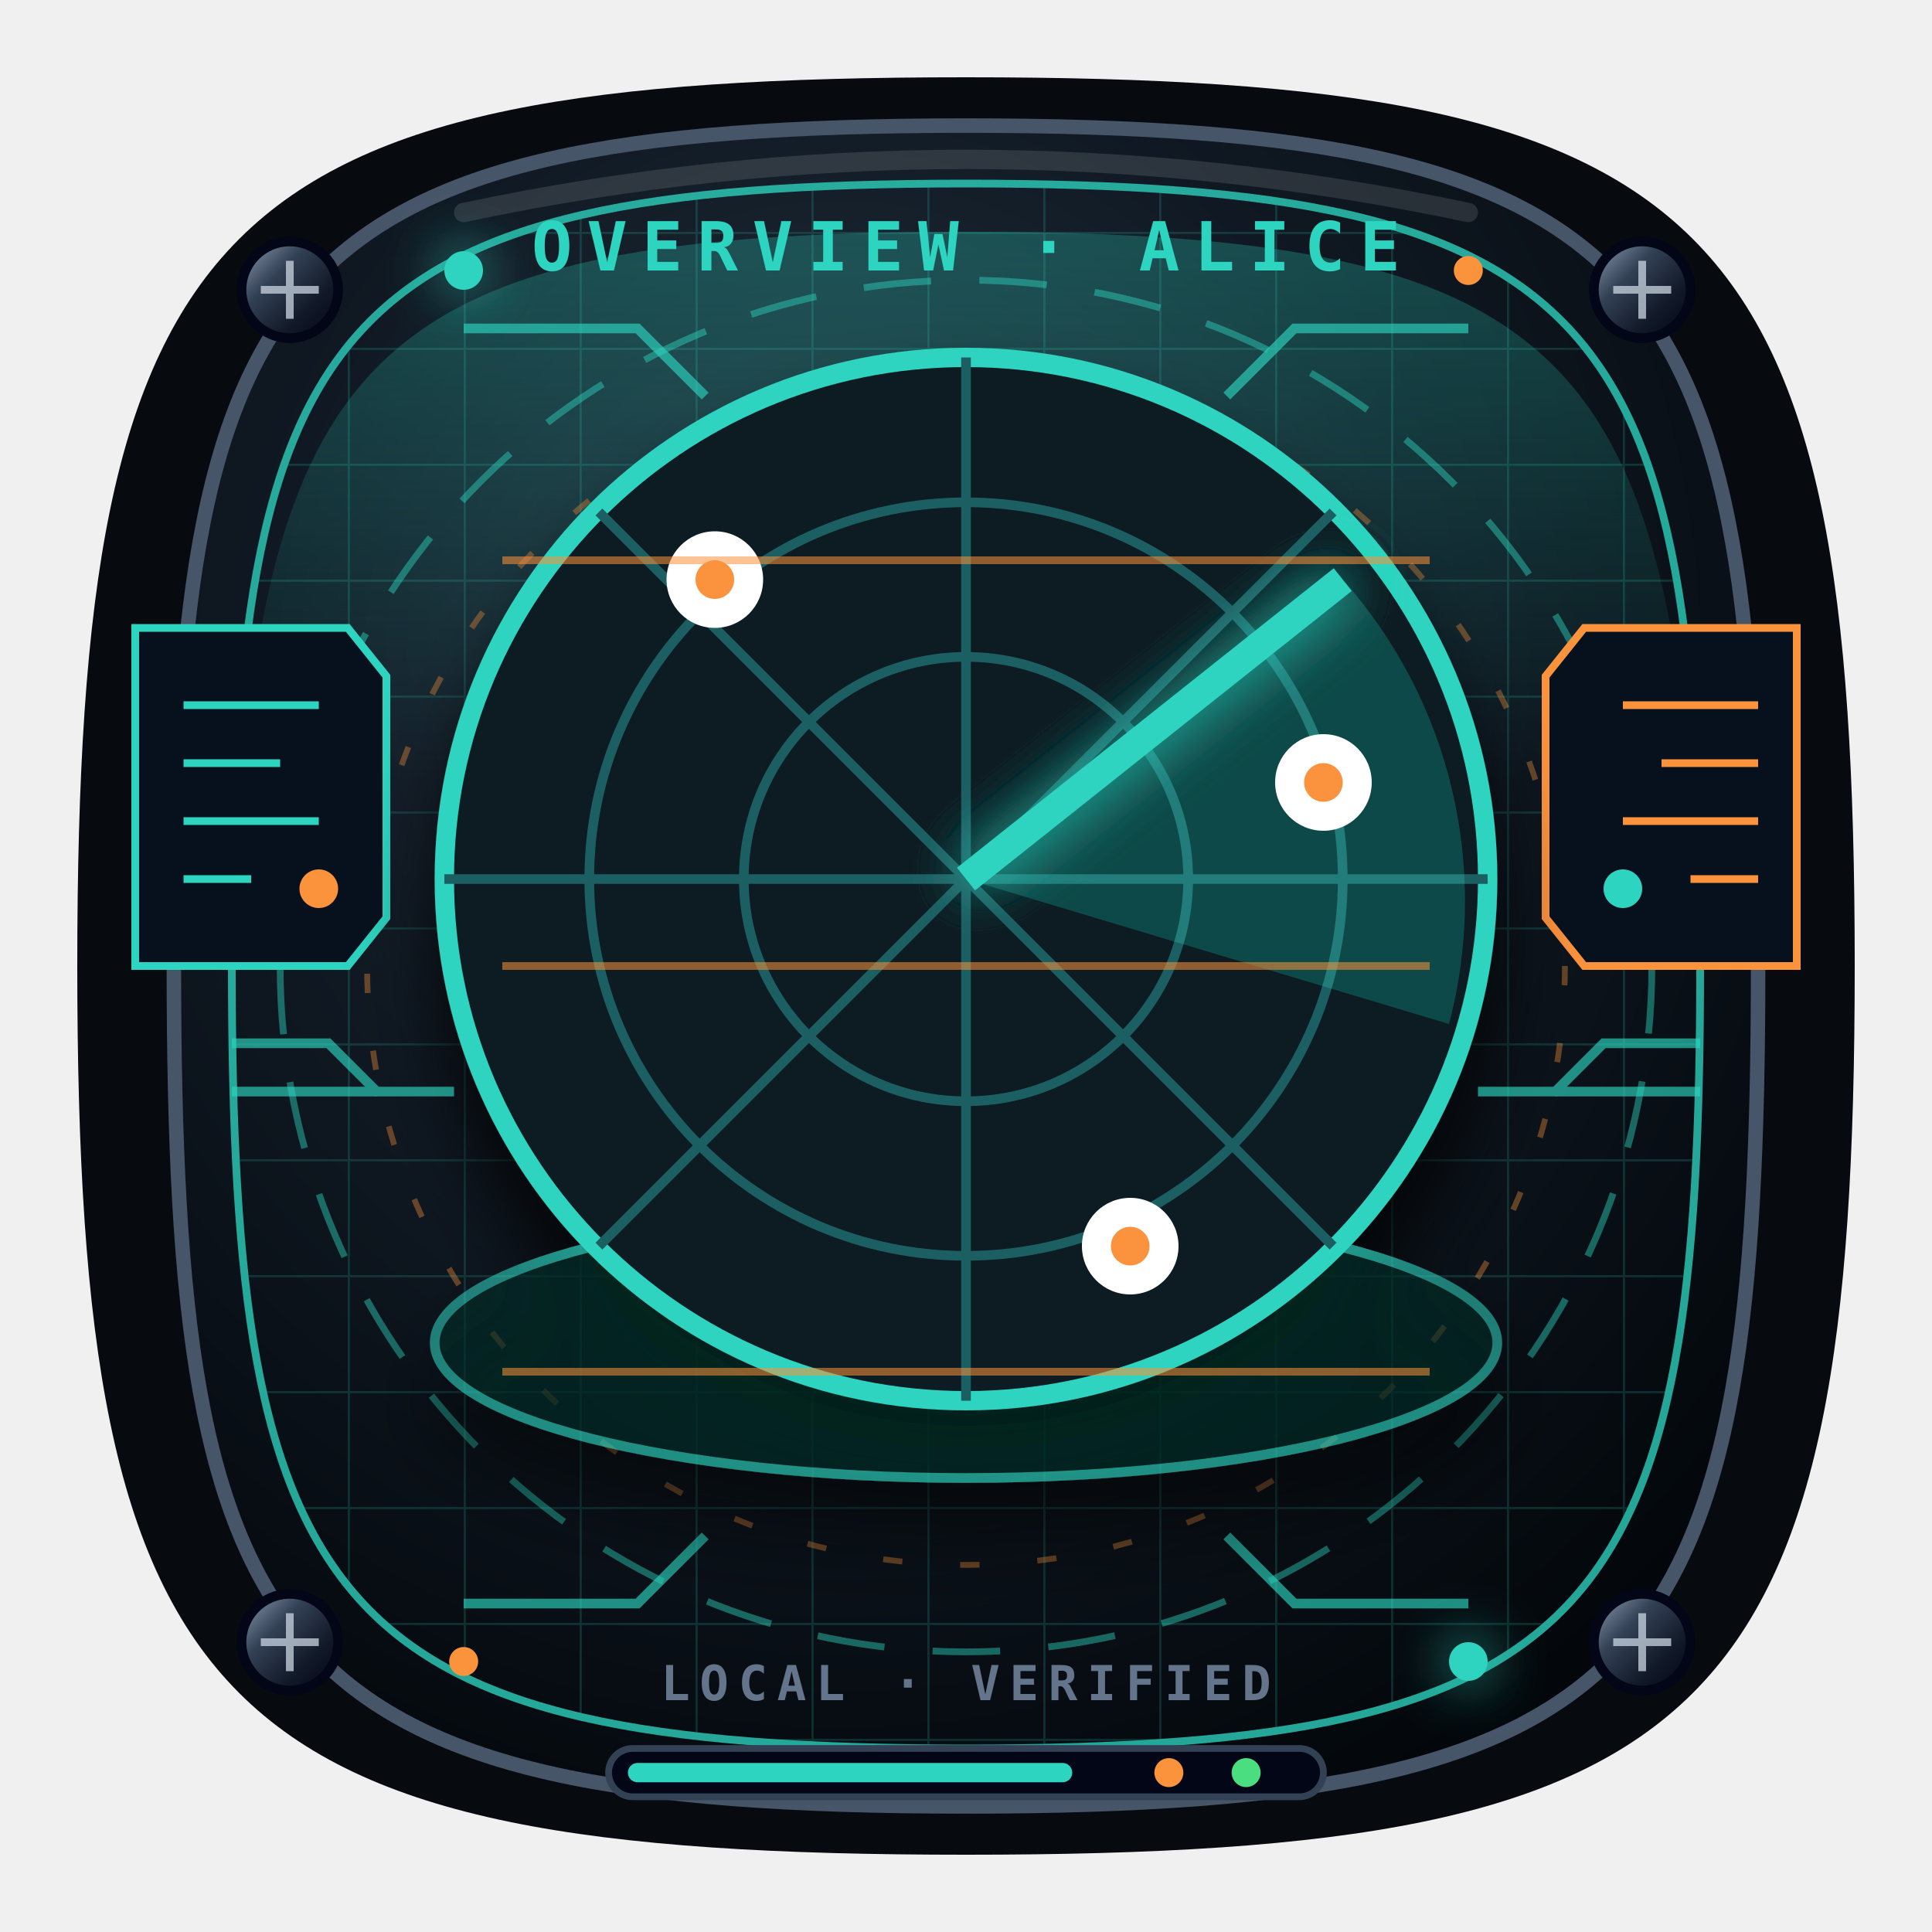
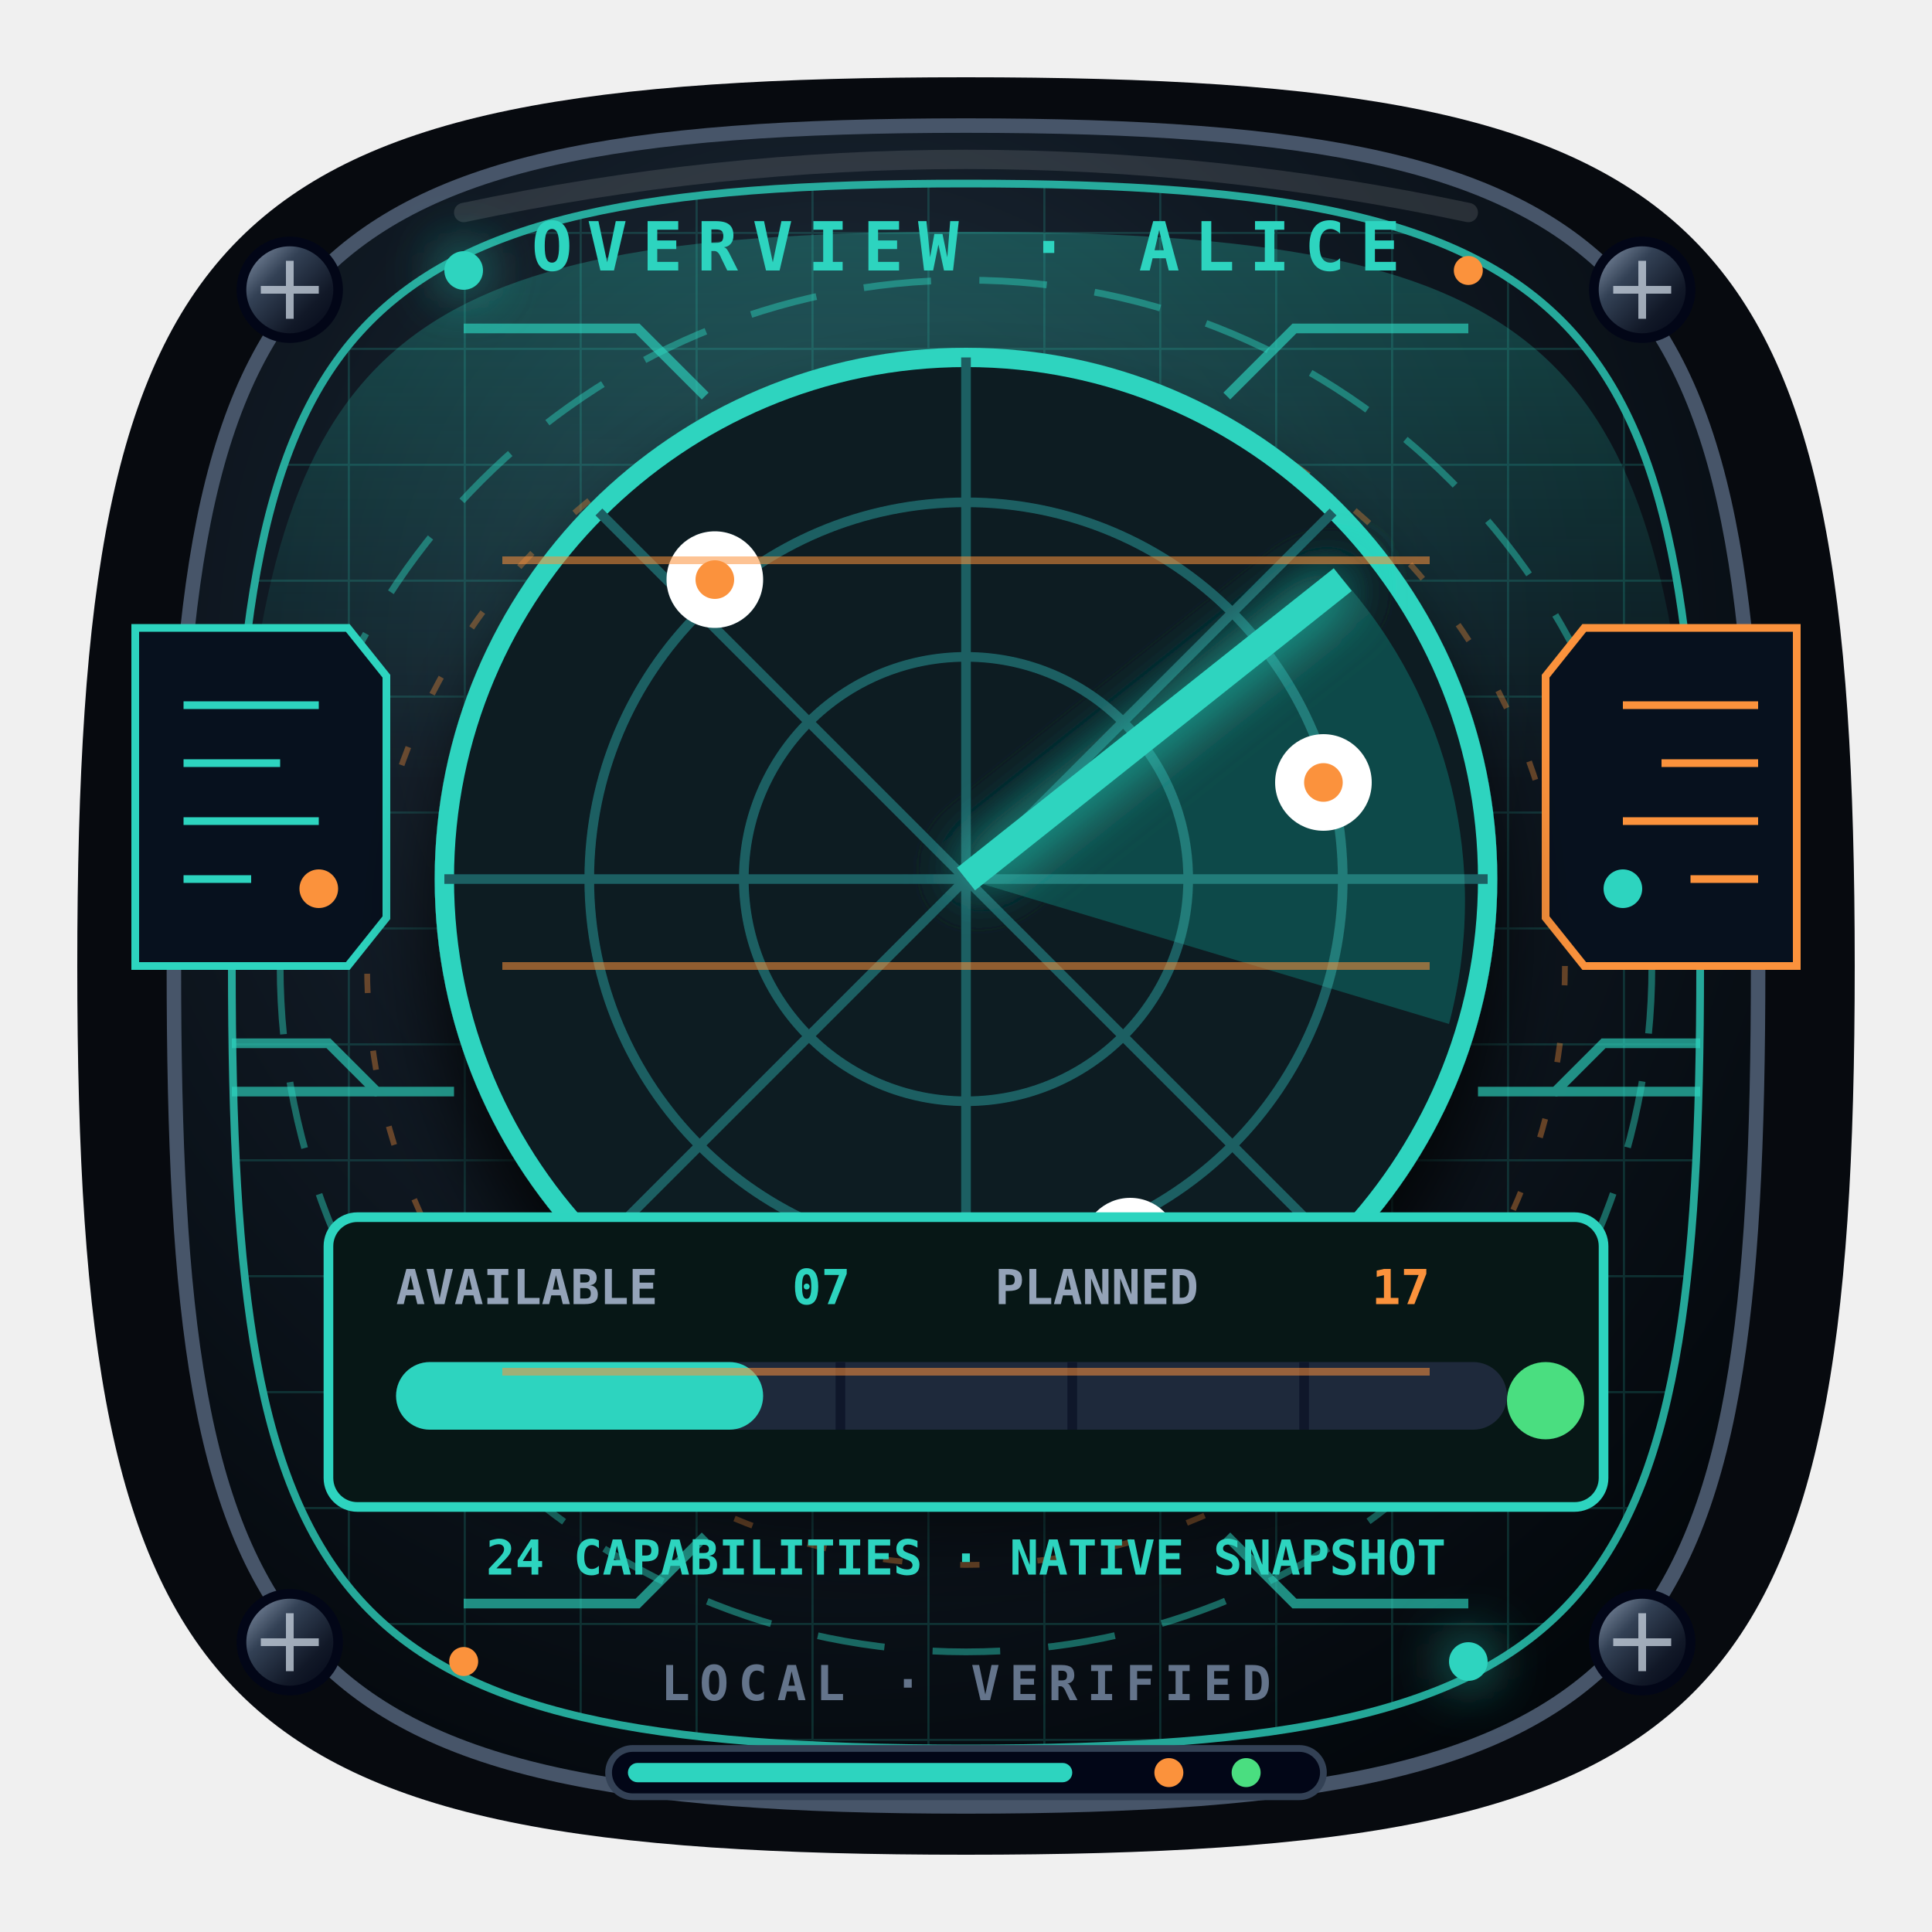
<svg xmlns="http://www.w3.org/2000/svg" viewBox="0 0 200 200" role="img" aria-label="Resumen de puentes">
  <style>
    .overview-orbit{animation:overviewOrbit 4s linear infinite}.overview-pulse{animation:overviewPulse 1.8s ease-in-out infinite}.overview-scan{animation:overviewScan 3s ease-in-out infinite}
    @keyframes overviewOrbit{to{stroke-dashoffset:-42}}@keyframes overviewPulse{50%{opacity:.3}}@keyframes overviewScan{0%,100%{transform:translateX(-7px);opacity:.18}50%{transform:translateX(7px);opacity:.8}}
    @media (prefers-reduced-motion:reduce){.overview-orbit,.overview-pulse,.overview-scan{animation:none}}
  </style>
  <defs>
    <radialGradient id="overview-base" cx="42%" cy="32%" r="75%">
      <stop stop-color="#263442" />
      <stop offset=".48" stop-color="#101923" />
      <stop offset="1" stop-color="#03070b" />
    </radialGradient>
    <linearGradient id="overview-metal" x1="0" y1="0" x2="1" y2="1">
      <stop stop-color="#94a3b8" />
      <stop offset=".35" stop-color="#334155" />
      <stop offset=".7" stop-color="#111827" />
      <stop offset="1" stop-color="#020617" />
    </linearGradient>
    <linearGradient id="overview-accent" x1="0" x2="1">
      <stop stop-color="#2dd4bf" />
      <stop offset=".52" stop-color="#f8fafc" />
      <stop offset="1" stop-color="#fb923c" />
    </linearGradient>
    <radialGradient id="overview-holo">
      <stop stop-color="#fff" />
      <stop offset=".18" stop-color="#2dd4bf" />
      <stop offset=".68" stop-color="#fb923c" />
      <stop offset="1" stop-color="#07111d" />
    </radialGradient>
    <pattern id="overview-grid" width="12" height="12" patternUnits="userSpaceOnUse">
      <path d="M12 0H0v12" fill="none" stroke="#2dd4bf" stroke-width=".45" opacity=".22" />
    </pattern>
    <filter id="overview-glow" x="-50%" y="-50%" width="200%" height="200%">
      <feGaussianBlur stdDeviation="2.8" result="b" />
      <feMerge>
        <feMergeNode in="b" />
        <feMergeNode in="SourceGraphic" />
      </feMerge>
    </filter>
    <filter id="overview-shadow" x="-40%" y="-40%" width="180%" height="190%">
      <feDropShadow dx="0" dy="6" stdDeviation="4" flood-color="#000" flood-opacity=".8" />
    </filter>
    <linearGradient id="overview-beam" x1="0" y1="0" x2="0" y2="1">
      <stop stop-color="#2dd4bf" stop-opacity=".28" />
      <stop offset="1" stop-color="#2dd4bf" stop-opacity="0" />
    </linearGradient>
  </defs>
  <path d="M100 8C178 8 192 22 192 100S178 192 100 192 8 178 8 100 22 8 100 8Z" fill="#070a0f" />
  <path d="M100 13c72 0 82 15 82 87s-10 87-82 87-82-15-82-87 10-87 82-87Z" fill="url(#overview-base)" stroke="#475569" stroke-width="1.5" />
  <path d="M100 19c66 0 76 14 76 81s-10 81-76 81-76-14-76-81 10-81 76-81Z" fill="url(#overview-grid)" stroke="#2dd4bf" stroke-width=".8" opacity=".78" />
  <path d="M100 24c57 0 71 10 75 57L25 81c4-47 18-57 75-57Z" fill="url(#overview-beam)" />
  <circle class="overview-orbit" cx="100" cy="100" r="71" fill="none" stroke="#2dd4bf" stroke-width=".7" stroke-dasharray="7 5" opacity=".45" />
  <circle class="overview-orbit" cx="100" cy="100" r="62" fill="none" stroke="#fb923c" stroke-width=".6" stroke-dasharray="2 6" opacity=".38" />
  <path d="M48 34h18l7 7m79-7h-18l-7 7M48 166h18l7-7m79 7h-18l-7-7" fill="none" stroke="#2dd4bf" stroke-width="1" opacity=".65" />
  <g fill="url(#overview-metal)" stroke="#020617">
    <circle cx="30" cy="30" r="5" />
    <circle cx="170" cy="30" r="5" />
    <circle cx="30" cy="170" r="5" />
    <circle cx="170" cy="170" r="5" />
  </g>
  <g stroke="#cbd5e1" stroke-width=".8" opacity=".75">
    <path d="M27 30h6m-3-3v6M167 30h6m-3-3v6M27 170h6m-3-3v6M167 170h6m-3-3v6" />
  </g>
  <g fill="#2dd4bf" filter="url(#overview-glow)">
    <circle cx="48" cy="28" r="2" />
    <circle cx="152" cy="172" r="2" />
  </g>
  <g fill="#fb923c">
    <circle cx="152" cy="28" r="1.5" />
    <circle cx="48" cy="172" r="1.5" />
  </g>
  <path d="M48 22Q100 11 152 22" fill="none" stroke="#fff" stroke-width="2" stroke-linecap="round" opacity=".12" />
  <g font-family="Consolas,monospace" font-weight="900">
    <text x="100" y="28" fill="#2dd4bf" font-size="7" text-anchor="middle" letter-spacing="1.5">OVERVIEW · ALICE</text>
    <text x="100" y="176" fill="#64748b" font-size="5" text-anchor="middle" letter-spacing="1">LOCAL · VERIFIED</text>
  </g>
  <g transform="translate(14 65)" fill="#07111e" stroke="#2dd4bf" stroke-width=".8">
    <path d="M0 0h22l4 5v25l-4 5H0z" />
    <path d="M5 8h14M5 14h10M5 20h14M5 26h7" stroke="#2dd4bf" />
    <circle class="overview-pulse" cx="19" cy="27" r="2" fill="#fb923c" stroke="none" />
  </g>
  <g transform="translate(160 65)" fill="#07111e" stroke="#fb923c" stroke-width=".8">
    <path d="M4 0h22v35H4l-4-5V5z" />
    <path d="M8 8h14M12 14h10M8 20h14M15 26h7" stroke="#fb923c" />
    <circle class="overview-pulse" cx="8" cy="27" r="2" fill="#2dd4bf" stroke="none" />
  </g>
  <g transform="translate(100 91)" filter="url(#overview-shadow)">
    <ellipse cy="48" rx="55" ry="14" fill="#052e2b" stroke="#2dd4bf" opacity=".55" />
    <circle r="54" fill="#071c22" stroke="#2dd4bf" stroke-width="2" />
    <g fill="none" stroke="#1f5e62">
      <circle r="39" />
      <circle r="23" />
      <path d="M-54 0h108M0-54v108M-38-38l76 76M38-38l-76 76" />
    </g>
    <path d="M0 0 39-31A50 50 0 0 1 50 15z" fill="#2dd4bf" opacity=".25" />
    <path d="M0 0 39-31" stroke="#2dd4bf" stroke-width="3" filter="url(#overview-glow)" />
    <g fill="#fff">
      <circle cx="-26" cy="-31" r="5" />
      <circle cx="37" cy="-10" r="5" />
      <circle cx="17" cy="38" r="5" />
    </g>
    <g fill="#fb923c">
      <circle cx="-26" cy="-31" r="2" />
      <circle cx="37" cy="-10" r="2" />
      <circle cx="17" cy="38" r="2" />
    </g>
  </g>
+   <g font-family="Consolas,monospace" font-size="5" font-weight="900">
+     <g transform="translate(34 126)">
+       <rect width="132" height="30" rx="3" fill="#071716" stroke="#2dd4bf" />
+       <text x="7" y="9" fill="#94a3b8">AVAILABLE</text>
+       <text x="48" y="9" fill="#2dd4bf">07</text>
+       <text x="69" y="9" fill="#94a3b8">PLANNED</text>
+       <text x="108" y="9" fill="#fb923c">17</text>
+       <g transform="translate(7 15)">
+         <rect width="115" height="7" rx="3.5" fill="#1e293b" />
+         <rect width="38" height="7" rx="3.5" fill="#2dd4bf" />
+         <path d="M46 0v7m24-7v7m24-7v7" stroke="#0f172a" />
+       </g>
+       <circle cx="126" cy="19" r="4" fill="#4ade80" />
+     </g>
+     <text x="100" y="163" fill="#2dd4bf" text-anchor="middle">24 CAPABILITIES · NATIVE SNAPSHOT</text>
+   </g>
  <g class="overview-scan" stroke="#fb923c" stroke-width=".8" opacity=".55">
    <path d="M52 58h96M52 100h96M52 142h96" />
  </g>
  <g opacity=".65" stroke="#2dd4bf" stroke-width="1">
    <path d="M24 108h10l5 5h8M176 108h-10l-5 5h-8" fill="none" />
    <path d="M24 113h15M176 113h-15" />
  </g>
  <g transform="translate(63 181)">
    <rect width="74" height="5" rx="2.5" fill="#020617" stroke="#334155" stroke-width=".7" />
    <rect x="2" y="1.5" width="46" height="2" rx="1" fill="#2dd4bf" />
    <circle cx="58" cy="2.5" r="1.5" fill="#fb923c" />
    <circle cx="66" cy="2.5" r="1.5" fill="#4ade80" />
  </g>
</svg>
